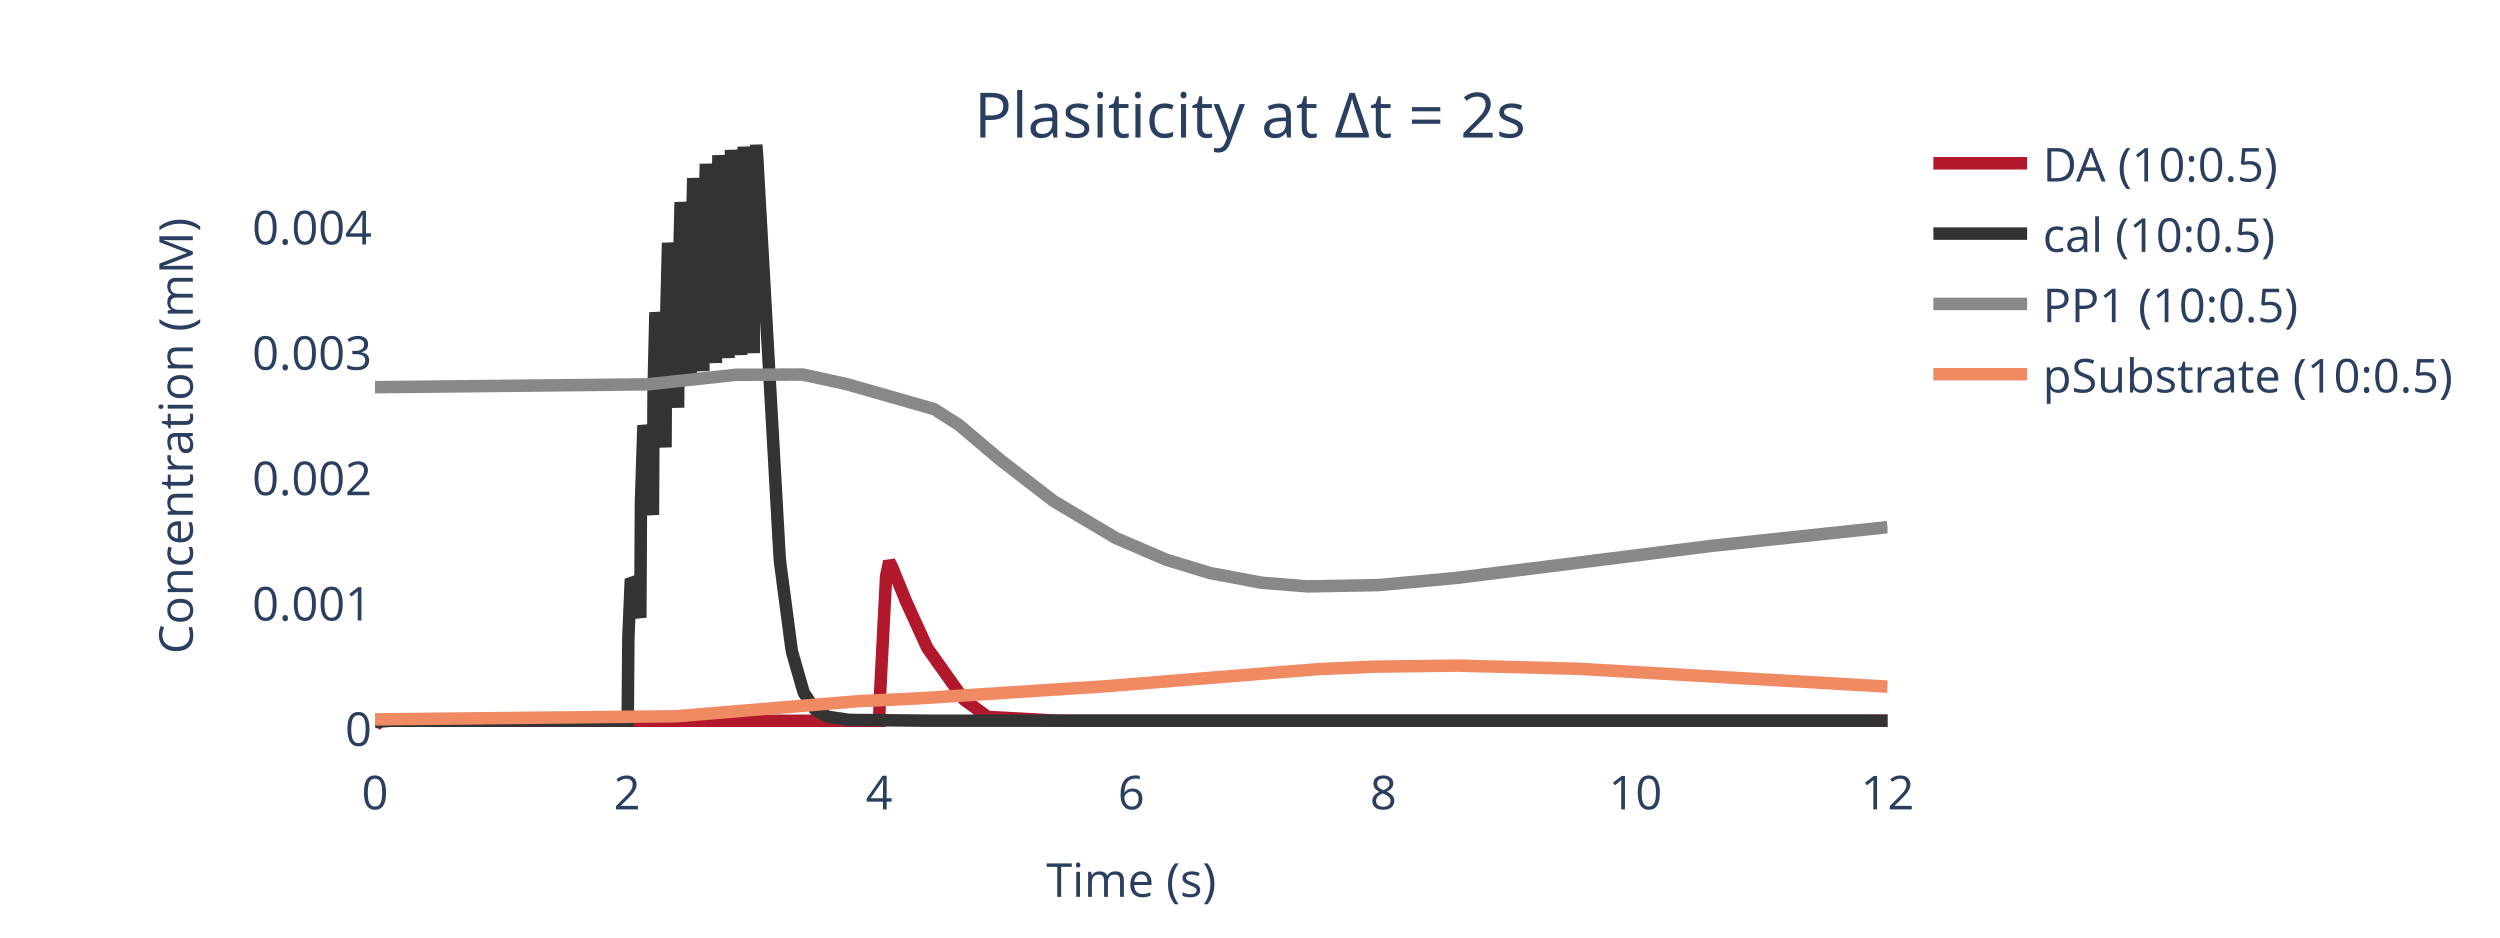
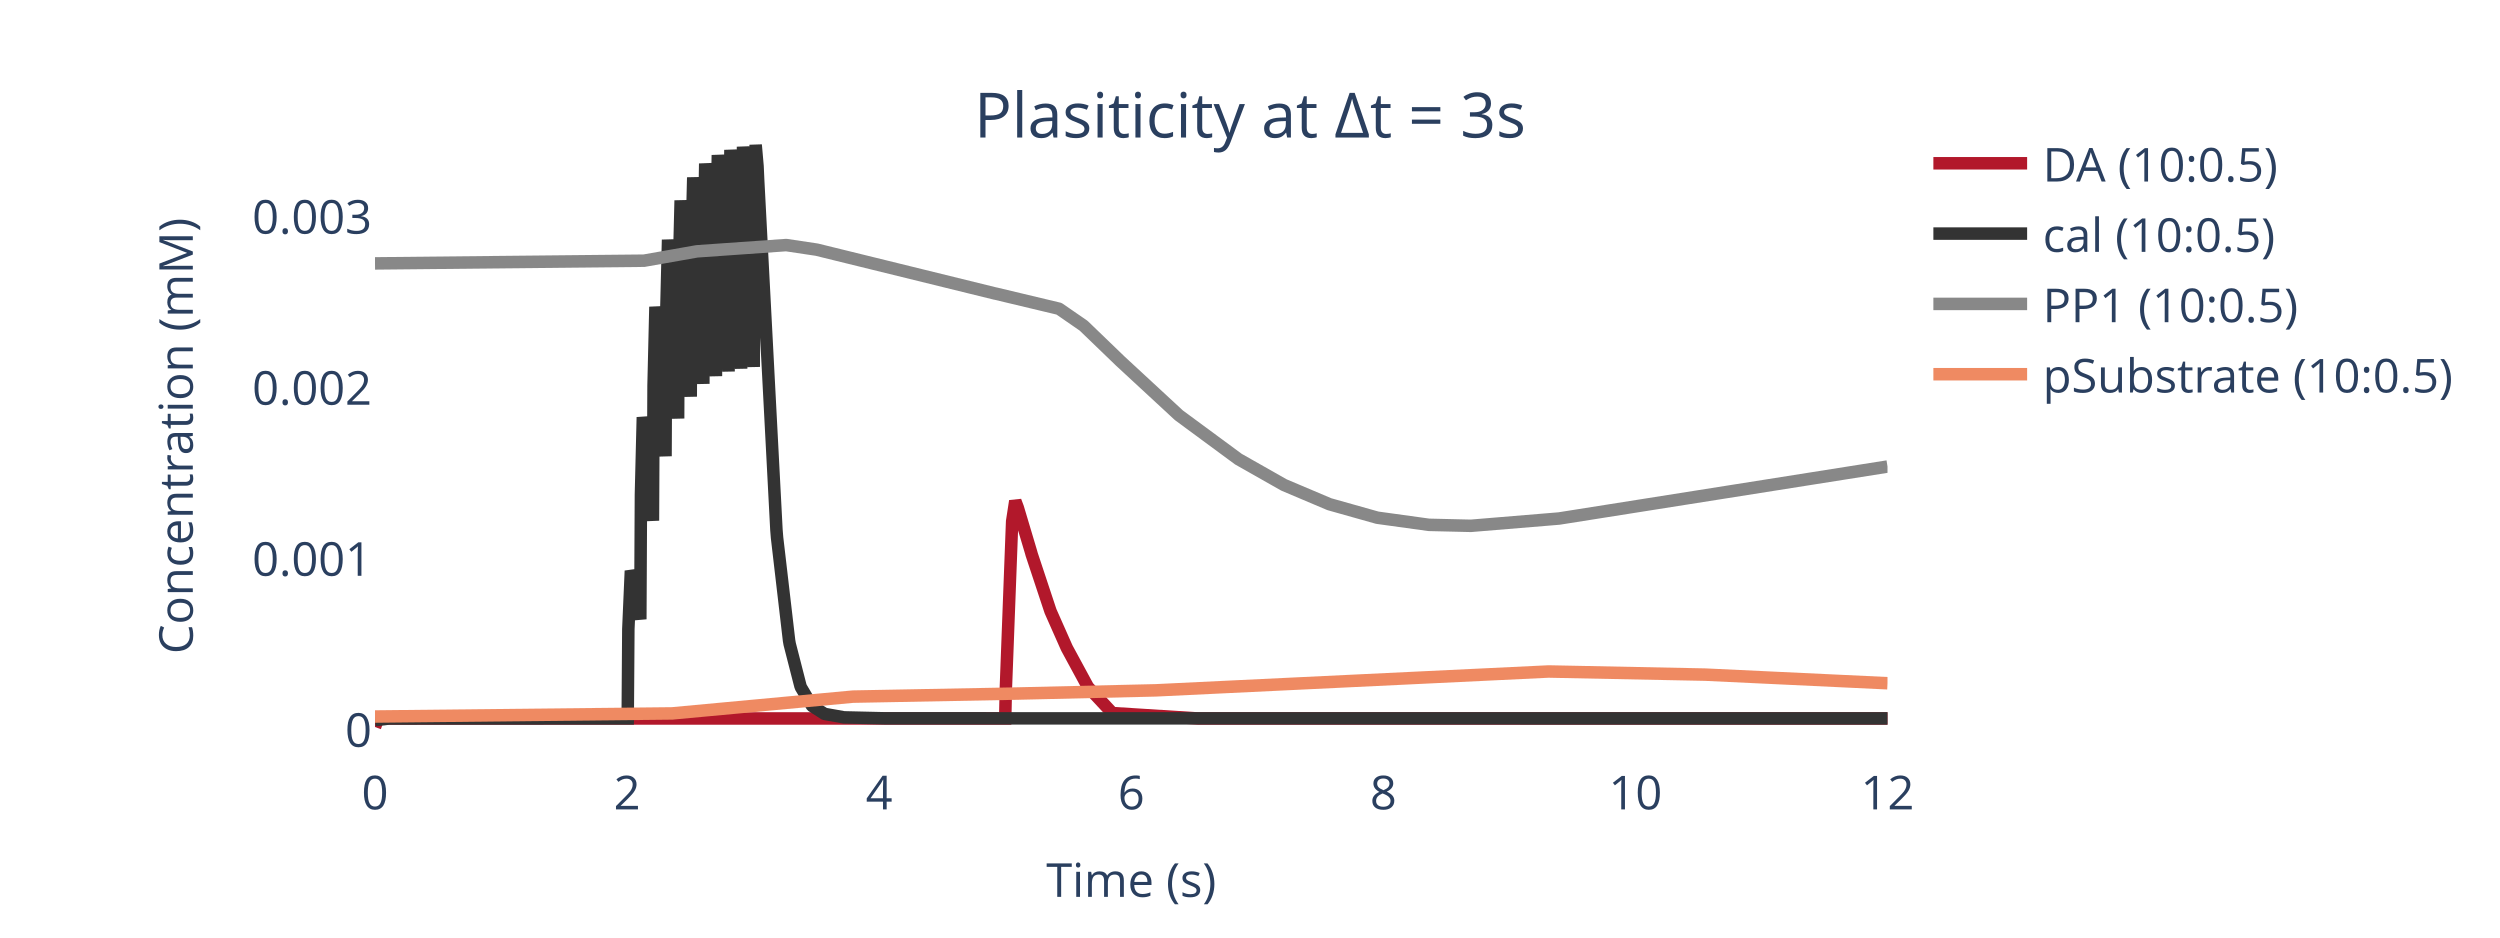
<svg xmlns="http://www.w3.org/2000/svg" class="main-svg" width="800" height="300" style="" viewBox="0 0 800 300">
  <rect x="0" y="0" width="800" height="300" style="fill: rgb(255, 255, 255); fill-opacity: 1;" />
-   <defs id="defs-f2688f">
+   <defs id="defs-aec003">
    <g class="clips">
-       <clipPath id="clipf2688fxyplot" class="plotclip">
+       <clipPath id="clipaec003xyplot" class="plotclip">
        <rect width="484" height="207" />
      </clipPath>
-       <clipPath class="axesclip" id="clipf2688fx">
+       <clipPath class="axesclip" id="clipaec003x">
        <rect x="120" y="0" width="484" height="300" />
      </clipPath>
-       <clipPath class="axesclip" id="clipf2688fy">
+       <clipPath class="axesclip" id="clipaec003y">
        <rect x="0" y="36" width="800" height="207" />
      </clipPath>
-       <clipPath class="axesclip" id="clipf2688fxy">
+       <clipPath class="axesclip" id="clipaec003xy">
        <rect x="120" y="36" width="484" height="207" />
      </clipPath>
    </g>
    <g class="gradients" />
    <g class="patterns" />
  </defs>
  <g class="bglayer" />
  <g class="layer-below">
    <g class="imagelayer" />
    <g class="shapelayer" />
  </g>
  <g class="cartesianlayer">
    <g class="subplot xy">
      <g class="layer-subplot">
        <g class="shapelayer" />
        <g class="imagelayer" />
      </g>
      <g class="minor-gridlayer">
        <g class="x" />
        <g class="y" />
      </g>
      <g class="gridlayer">
        <g class="x">
          <path class="xgrid crisp" transform="translate(200.67,0)" d="M0,36v207" style="stroke: rgb(255, 255, 255); stroke-opacity: 1; stroke-width: 1px;" />
          <path class="xgrid crisp" transform="translate(281.33,0)" d="M0,36v207" style="stroke: rgb(255, 255, 255); stroke-opacity: 1; stroke-width: 1px;" />
          <path class="xgrid crisp" transform="translate(362,0)" d="M0,36v207" style="stroke: rgb(255, 255, 255); stroke-opacity: 1; stroke-width: 1px;" />
          <path class="xgrid crisp" transform="translate(442.67,0)" d="M0,36v207" style="stroke: rgb(255, 255, 255); stroke-opacity: 1; stroke-width: 1px;" />
          <path class="xgrid crisp" transform="translate(523.33,0)" d="M0,36v207" style="stroke: rgb(255, 255, 255); stroke-opacity: 1; stroke-width: 1px;" />
        </g>
        <g class="y">
-           <path class="ygrid crisp" transform="translate(0,193.33)" d="M120,0h484" style="stroke: rgb(255, 255, 255); stroke-opacity: 1; stroke-width: 1px;" />
-           <path class="ygrid crisp" transform="translate(0,153.21)" d="M120,0h484" style="stroke: rgb(255, 255, 255); stroke-opacity: 1; stroke-width: 1px;" />
-           <path class="ygrid crisp" transform="translate(0,113.09)" d="M120,0h484" style="stroke: rgb(255, 255, 255); stroke-opacity: 1; stroke-width: 1px;" />
-           <path class="ygrid crisp" transform="translate(0,72.97)" d="M120,0h484" style="stroke: rgb(255, 255, 255); stroke-opacity: 1; stroke-width: 1px;" />
+           <path class="ygrid crisp" transform="translate(0,179.01)" d="M120,0h484" style="stroke: rgb(255, 255, 255); stroke-opacity: 1; stroke-width: 1px;" />
+           <path class="ygrid crisp" transform="translate(0,124.27)" d="M120,0h484" style="stroke: rgb(255, 255, 255); stroke-opacity: 1; stroke-width: 1px;" />
+           <path class="ygrid crisp" transform="translate(0,69.53)" d="M120,0h484" style="stroke: rgb(255, 255, 255); stroke-opacity: 1; stroke-width: 1px;" />
        </g>
      </g>
      <g class="zerolinelayer">
        <path class="xzl zl crisp" transform="translate(120,0)" d="M0,36v207" style="stroke: rgb(255, 255, 255); stroke-opacity: 1; stroke-width: 2px;" />
-         <path class="yzl zl crisp" transform="translate(0,233.45)" d="M120,0h484" style="stroke: rgb(255, 255, 255); stroke-opacity: 1; stroke-width: 2px;" />
+         <path class="yzl zl crisp" transform="translate(0,233.74)" d="M120,0h484" style="stroke: rgb(255, 255, 255); stroke-opacity: 1; stroke-width: 2px;" />
      </g>
      <g class="layer-between">
        <g class="shapelayer" />
        <g class="imagelayer" />
      </g>
      <path class="xlines-below" />
      <path class="ylines-below" />
      <g class="overlines-below" />
      <g class="xaxislayer-below" />
      <g class="yaxislayer-below" />
      <g class="overaxes-below" />
      <g class="overplot">
-         <g class="xy" transform="translate(120,36)" clip-path="url(#clipf2688fxyplot)">
+         <g class="xy" transform="translate(120,36)" clip-path="url(#clipaec003xyplot)">
          <g class="scatterlayer mlayer">
-             <g class="trace scatter tracea97cf2" style="stroke-miterlimit: 2; opacity: 1;">
-               <g class="fills" />
-               <g class="errorbars" />
-               <g class="lines">
-                 <path class="js-line" d="M0,196.65L1.01,194.64L1.21,194.64L161.33,194.64L161.54,187.65L163.55,148.41L163.75,147.46L164.56,143.63L165.17,144.82L165.37,145.22L169.6,155.62L169.8,156.16L176.66,171.21L176.86,171.53L188.36,187.73L188.56,187.92L196.02,193.4L196.22,193.41L218.41,194.64L218.61,194.64L484,194.64" style="vector-effect: none; fill: none; stroke: rgb(178, 24, 43); stroke-opacity: 1; stroke-width: 4px; opacity: 1;" />
-               </g>
-               <g class="points" />
-               <g class="text" />
-             </g>
-             <g class="trace scatter trace684858" style="stroke-miterlimit: 2; opacity: 1;">
-               <g class="fills" />
-               <g class="errorbars" />
-               <g class="lines">
-                 <path class="js-line" d="M0,195.05L4.64,194.65L4.84,194.65L80.87,194.62L81.07,168.22L81.88,149.28L82.28,149.74L82.48,150.33L84.9,161.65L85.1,124.83L85.91,100.09L86.31,102.26L86.52,103.88L88.94,128.77L89.14,88.91L89.74,63.95L90.35,68.73L90.55,71.34L92.97,107.14L93.17,66.14L93.78,41.72L94.18,45.45L94.38,48.43L97,94.45L97.2,52.77L97.81,28.69L98.21,33.17L98.41,36.55L101.04,87.08L101.24,44.96L101.84,21.02L102.25,25.95L102.45,29.56L105.07,82.74L105.27,40.33L105.88,16.46L106.28,21.64L106.48,25.39L109.1,80.14L109.3,37.55L109.91,13.71L110.31,19.03L110.51,22.87L113.14,78.56L113.34,35.86L113.94,12.02L114.35,17.44L114.55,21.32L117.17,77.59L117.37,34.82L117.98,10.99L118.38,16.46L118.58,20.37L121.2,76.99L121.4,34.18L122.01,10.35L122.41,15.85L122.61,19.78L129.47,142.07L129.67,144.22L133.3,171.76L133.5,172.79L137.13,185.43L137.34,185.88L140.76,190.96L140.97,191.15L144.8,193.31L145,193.38L151.65,194.36L151.86,194.37L176.86,194.62L177.06,194.62L484,194.62" style="vector-effect: none; fill: none; stroke: rgb(51, 51, 51); stroke-opacity: 1; stroke-width: 4px; opacity: 1;" />
-               </g>
-               <g class="points" />
-               <g class="text" />
-             </g>
-             <g class="trace scatter trace559891" style="stroke-miterlimit: 2; opacity: 1;">
-               <g class="fills" />
-               <g class="errorbars" />
-               <g class="lines">
-                 <path class="js-line" d="M0,87.9L87.32,86.99L87.52,86.96L115.35,83.94L115.56,83.93L136.73,83.85L136.93,83.87L151.05,86.95L151.25,87.01L178.88,94.91L179.08,95.01L186.74,99.9L186.95,100.06L200.05,111.13L200.26,111.3L216.99,124.23L217.2,124.37L236.96,136.12L237.16,136.22L253.09,143.07L253.29,143.14L267.01,147.32L267.21,147.37L283.54,150.44L283.75,150.47L298.27,151.64L298.47,151.65L321.05,151.23L321.26,151.21L345.46,149L345.66,148.98L385.39,144.01L385.59,143.98L427.53,138.7L427.74,138.67L484,132.68" style="vector-effect: none; fill: none; stroke: rgb(136, 136, 136); stroke-opacity: 1; stroke-width: 4px; opacity: 1;" />
-               </g>
-               <g class="points" />
-               <g class="text" />
-             </g>
-             <g class="trace scatter trace618189" style="stroke-miterlimit: 2; opacity: 1;">
-               <g class="fills" />
-               <g class="errorbars" />
-               <g class="lines">
-                 <path class="js-line" d="M0,194.19L96.4,193.2L96.6,193.18L154.48,188.39L154.68,188.38L173.43,187.5L173.64,187.49L233.73,183.61L233.93,183.59L302.1,178.1L302.3,178.09L319.84,177.33L320.05,177.33L346.46,177L346.67,177.01L384.98,178.01L385.18,178.02L482.59,183.64L482.79,183.66L484,183.73" style="vector-effect: none; fill: none; stroke: rgb(239, 138, 98); stroke-opacity: 1; stroke-width: 4px; opacity: 1;" />
+             <g class="trace scatter tracec426ae" style="stroke-miterlimit: 2; opacity: 1;">
+               <g class="fills" />
+               <g class="errorbars" />
+               <g class="lines">
+                 <path class="js-line" d="M0,196.65L1.01,193.91L1.21,193.91L201.67,193.91L201.87,184.37L203.89,130.84L204.09,129.53L204.89,124.32L205.5,125.94L205.7,126.48L209.94,140.68L210.14,141.41L215.99,159.06L216.19,159.64L221.23,171.01L221.43,171.44L228.09,183.73L228.29,183.98L235.95,192.18L236.15,192.19L263.38,193.91L263.58,193.91L484,193.91" style="vector-effect: none; fill: none; stroke: rgb(178, 24, 43); stroke-opacity: 1; stroke-width: 4px; opacity: 1;" />
+               </g>
+               <g class="points" />
+               <g class="text" />
+             </g>
+             <g class="trace scatter trace7b5e0e" style="stroke-miterlimit: 2; opacity: 1;">
+               <g class="fills" />
+               <g class="errorbars" />
+               <g class="lines">
+                 <path class="js-line" d="M0,194.46L4.44,193.93L4.64,193.93L80.87,193.89L81.07,165.33L81.88,146.65L82.28,147.87L82.48,148.78L84.9,162.17L85.1,122.32L85.71,97.5L86.31,101.12L86.52,103.18L88.94,130.62L89.14,87.39L89.74,62.18L90.15,65.8L90.35,68.64L92.97,109.99L93.17,65.44L93.78,40.71L94.18,45.6L94.38,49.1L97,97.92L97.2,52.59L97.81,28.14L98.21,33.8L98.41,37.7L101.04,90.93L101.24,45.08L101.84,20.77L102.25,26.87L102.45,31L105.07,86.82L105.27,40.64L105.67,16.33L106.28,22.73L106.48,27.01L109.1,84.36L109.3,37.97L109.71,13.62L110.31,20.24L110.51,24.6L113.14,82.87L113.34,36.36L113.74,11.98L114.35,18.72L114.55,23.13L117.17,81.97L117.37,35.37L117.77,10.97L118.38,17.79L118.58,22.23L121.2,81.41L121.4,34.76L121.81,10.35L122.41,17.22L122.61,21.67L128.46,133.59L128.66,136.06L132.5,168.96L132.7,170.09L136.13,183.48L136.33,184L139.76,189.76L139.96,189.97L143.79,192.4L143.99,192.47L150.04,193.55L150.24,193.56L163.35,193.87L163.55,193.87L484,193.89" style="vector-effect: none; fill: none; stroke: rgb(51, 51, 51); stroke-opacity: 1; stroke-width: 4px; opacity: 1;" />
+               </g>
+               <g class="points" />
+               <g class="text" />
+             </g>
+             <g class="trace scatter trace414232" style="stroke-miterlimit: 2; opacity: 1;">
+               <g class="fills" />
+               <g class="errorbars" />
+               <g class="lines">
+                 <path class="js-line" d="M0,48.29L86.11,47.42L86.31,47.38L102.85,44.46L103.05,44.43L131.49,42.43L131.69,42.44L141.37,43.89L141.57,43.94L198.44,57.93L198.64,57.96L218.81,62.78L219.01,62.88L226.67,68.17L226.88,68.35L238.17,79.23L238.37,79.43L257.13,96.78L257.33,96.95L276.28,110.92L276.49,111.04L290.8,119.15L291.01,119.25L305.32,125.31L305.53,125.38L320.65,129.64L320.85,129.68L337.19,131.94L337.39,131.95L350.5,132.26L350.7,132.26L378.73,129.94L378.93,129.92L484,113.29" style="vector-effect: none; fill: none; stroke: rgb(136, 136, 136); stroke-opacity: 1; stroke-width: 4px; opacity: 1;" />
+               </g>
+               <g class="points" />
+               <g class="text" />
+             </g>
+             <g class="trace scatter traceaf7573" style="stroke-miterlimit: 2; opacity: 1;">
+               <g class="fills" />
+               <g class="errorbars" />
+               <g class="lines">
+                 <path class="js-line" d="M0,193.29L95.19,192.29L95.39,192.26L152.86,186.93L153.07,186.92L206.31,185.92L206.51,185.91L249.87,184.91L250.07,184.9L375.5,178.88L375.71,178.88L425.72,179.88L425.92,179.89L484,182.64" style="vector-effect: none; fill: none; stroke: rgb(239, 138, 98); stroke-opacity: 1; stroke-width: 4px; opacity: 1;" />
              </g>
              <g class="points" />
              <g class="text" />
            </g>
          </g>
        </g>
      </g>
      <g class="zerolinelayer-above" />
      <path class="xlines-above crisp" d="M0,0" style="fill: none;" />
      <path class="ylines-above crisp" d="M0,0" style="fill: none;" />
      <g class="overlines-above" />
      <g class="xaxislayer-above">
        <g class="xtick">
          <text text-anchor="middle" x="0" y="259" transform="translate(120,0)" style="font-family: 'Open Sans', verdana, arial, sans-serif; font-size: 15px; fill: rgb(42, 63, 95); fill-opacity: 1; white-space: pre;">0</text>
        </g>
        <g class="xtick">
          <text text-anchor="middle" x="0" y="259" style="font-family: 'Open Sans', verdana, arial, sans-serif; font-size: 15px; fill: rgb(42, 63, 95); fill-opacity: 1; white-space: pre;" transform="translate(200.67,0)">2</text>
        </g>
        <g class="xtick">
          <text text-anchor="middle" x="0" y="259" style="font-family: 'Open Sans', verdana, arial, sans-serif; font-size: 15px; fill: rgb(42, 63, 95); fill-opacity: 1; white-space: pre;" transform="translate(281.33,0)">4</text>
        </g>
        <g class="xtick">
          <text text-anchor="middle" x="0" y="259" style="font-family: 'Open Sans', verdana, arial, sans-serif; font-size: 15px; fill: rgb(42, 63, 95); fill-opacity: 1; white-space: pre;" transform="translate(362,0)">6</text>
        </g>
        <g class="xtick">
          <text text-anchor="middle" x="0" y="259" style="font-family: 'Open Sans', verdana, arial, sans-serif; font-size: 15px; fill: rgb(42, 63, 95); fill-opacity: 1; white-space: pre;" transform="translate(442.67,0)">8</text>
        </g>
        <g class="xtick">
          <text text-anchor="middle" x="0" y="259" style="font-family: 'Open Sans', verdana, arial, sans-serif; font-size: 15px; fill: rgb(42, 63, 95); fill-opacity: 1; white-space: pre;" transform="translate(523.33,0)">10</text>
        </g>
        <g class="xtick">
          <text text-anchor="middle" x="0" y="259" style="font-family: 'Open Sans', verdana, arial, sans-serif; font-size: 15px; fill: rgb(42, 63, 95); fill-opacity: 1; white-space: pre;" transform="translate(604,0)">12</text>
        </g>
      </g>
      <g class="yaxislayer-above">
        <g class="ytick">
-           <text text-anchor="end" x="119" y="5.25" transform="translate(0,233.45)" style="font-family: 'Open Sans', verdana, arial, sans-serif; font-size: 15px; fill: rgb(42, 63, 95); fill-opacity: 1; white-space: pre;">0</text>
-         </g>
-         <g class="ytick">
-           <text text-anchor="end" x="119" y="5.25" style="font-family: 'Open Sans', verdana, arial, sans-serif; font-size: 15px; fill: rgb(42, 63, 95); fill-opacity: 1; white-space: pre;" transform="translate(0,193.33)">0.001</text>
-         </g>
-         <g class="ytick">
-           <text text-anchor="end" x="119" y="5.25" style="font-family: 'Open Sans', verdana, arial, sans-serif; font-size: 15px; fill: rgb(42, 63, 95); fill-opacity: 1; white-space: pre;" transform="translate(0,153.21)">0.002</text>
-         </g>
-         <g class="ytick">
-           <text text-anchor="end" x="119" y="5.25" style="font-family: 'Open Sans', verdana, arial, sans-serif; font-size: 15px; fill: rgb(42, 63, 95); fill-opacity: 1; white-space: pre;" transform="translate(0,113.09)">0.003</text>
-         </g>
-         <g class="ytick">
-           <text text-anchor="end" x="119" y="5.25" style="font-family: 'Open Sans', verdana, arial, sans-serif; font-size: 15px; fill: rgb(42, 63, 95); fill-opacity: 1; white-space: pre;" transform="translate(0,72.97)">0.004</text>
+           <text text-anchor="end" x="119" y="5.25" transform="translate(0,233.74)" style="font-family: 'Open Sans', verdana, arial, sans-serif; font-size: 15px; fill: rgb(42, 63, 95); fill-opacity: 1; white-space: pre;">0</text>
+         </g>
+         <g class="ytick">
+           <text text-anchor="end" x="119" y="5.25" style="font-family: 'Open Sans', verdana, arial, sans-serif; font-size: 15px; fill: rgb(42, 63, 95); fill-opacity: 1; white-space: pre;" transform="translate(0,179.01)">0.001</text>
+         </g>
+         <g class="ytick">
+           <text text-anchor="end" x="119" y="5.25" style="font-family: 'Open Sans', verdana, arial, sans-serif; font-size: 15px; fill: rgb(42, 63, 95); fill-opacity: 1; white-space: pre;" transform="translate(0,124.27)">0.002</text>
+         </g>
+         <g class="ytick">
+           <text text-anchor="end" x="119" y="5.25" style="font-family: 'Open Sans', verdana, arial, sans-serif; font-size: 15px; fill: rgb(42, 63, 95); fill-opacity: 1; white-space: pre;" transform="translate(0,69.53)">0.003</text>
        </g>
      </g>
      <g class="overaxes-above" />
    </g>
  </g>
  <g class="polarlayer" />
  <g class="smithlayer" />
  <g class="ternarylayer" />
  <g class="geolayer" />
  <g class="funnelarealayer" />
  <g class="pielayer" />
  <g class="iciclelayer" />
  <g class="treemaplayer" />
  <g class="sunburstlayer" />
  <g class="glimages" />
-   <defs id="topdefs-f2688f">
+   <defs id="topdefs-aec003">
    <g class="clips" />
-     <clipPath id="legendf2688f">
+     <clipPath id="legendaec003">
      <rect width="174" height="100" x="0" y="0" />
    </clipPath>
  </defs>
  <g class="layer-above">
    <g class="imagelayer" />
    <g class="shapelayer" />
  </g>
  <g class="infolayer">
    <g class="legend" pointer-events="all" transform="translate(613.68,36)">
      <rect class="bg" shape-rendering="crispEdges" style="stroke: rgb(68, 68, 68); stroke-opacity: 1; fill: rgb(255, 255, 255); fill-opacity: 1; stroke-width: 0px;" width="174" height="100" x="0" y="0" />
-       <g class="scrollbox" transform="" clip-path="url(#legendf2688f)">
+       <g class="scrollbox" transform="" clip-path="url(#legendaec003)">
        <g class="groups">
          <g class="traces" transform="translate(0,16.25)" style="opacity: 1;">
            <text class="legendtext" text-anchor="start" x="40" y="5.85" style="font-family: 'Open Sans', verdana, arial, sans-serif; font-size: 15px; fill: rgb(42, 63, 95); fill-opacity: 1; white-space: pre;">DA (10:0.5)</text>
            <g class="layers" style="opacity: 1;">
              <g class="legendfill" />
              <g class="legendlines">
                <path class="js-line" d="M5,0h30" style="fill: none; stroke: rgb(178, 24, 43); stroke-opacity: 1; stroke-width: 4px;" />
              </g>
              <g class="legendsymbols">
                <g class="legendpoints" />
              </g>
            </g>
            <rect class="legendtoggle" x="0" y="-11.25" width="168.422" height="22.5" style="fill: rgb(0, 0, 0); fill-opacity: 0;" />
          </g>
          <g class="traces" transform="translate(0,38.75)" style="opacity: 1;">
            <text class="legendtext" text-anchor="start" x="40" y="5.85" style="font-family: 'Open Sans', verdana, arial, sans-serif; font-size: 15px; fill: rgb(42, 63, 95); fill-opacity: 1; white-space: pre;">cal (10:0.5)</text>
            <g class="layers" style="opacity: 1;">
              <g class="legendfill" />
              <g class="legendlines">
                <path class="js-line" d="M5,0h30" style="fill: none; stroke: rgb(51, 51, 51); stroke-opacity: 1; stroke-width: 4px;" />
              </g>
              <g class="legendsymbols">
                <g class="legendpoints" />
              </g>
            </g>
            <rect class="legendtoggle" x="0" y="-11.25" width="168.422" height="22.5" style="fill: rgb(0, 0, 0); fill-opacity: 0;" />
          </g>
          <g class="traces" transform="translate(0,61.25)" style="opacity: 1;">
            <text class="legendtext" text-anchor="start" x="40" y="5.85" style="font-family: 'Open Sans', verdana, arial, sans-serif; font-size: 15px; fill: rgb(42, 63, 95); fill-opacity: 1; white-space: pre;">PP1 (10:0.5)</text>
            <g class="layers" style="opacity: 1;">
              <g class="legendfill" />
              <g class="legendlines">
                <path class="js-line" d="M5,0h30" style="fill: none; stroke: rgb(136, 136, 136); stroke-opacity: 1; stroke-width: 4px;" />
              </g>
              <g class="legendsymbols">
                <g class="legendpoints" />
              </g>
            </g>
            <rect class="legendtoggle" x="0" y="-11.25" width="168.422" height="22.5" style="fill: rgb(0, 0, 0); fill-opacity: 0;" />
          </g>
          <g class="traces" transform="translate(0,83.75)" style="opacity: 1;">
            <text class="legendtext" text-anchor="start" x="40" y="5.85" style="font-family: 'Open Sans', verdana, arial, sans-serif; font-size: 15px; fill: rgb(42, 63, 95); fill-opacity: 1; white-space: pre;">pSubstrate (10:0.5)</text>
            <g class="layers" style="opacity: 1;">
              <g class="legendfill" />
              <g class="legendlines">
                <path class="js-line" d="M5,0h30" style="fill: none; stroke: rgb(239, 138, 98); stroke-opacity: 1; stroke-width: 4px;" />
              </g>
              <g class="legendsymbols">
                <g class="legendpoints" />
              </g>
            </g>
            <rect class="legendtoggle" x="0" y="-11.25" width="168.422" height="22.5" style="fill: rgb(0, 0, 0); fill-opacity: 0;" />
          </g>
        </g>
      </g>
      <rect class="scrollbar" rx="20" ry="3" width="0" height="0" style="fill: rgb(128, 139, 164); fill-opacity: 1;" x="0" y="0" />
    </g>
    <g class="g-gtitle">
-       <text class="gtitle" x="400" y="30" text-anchor="middle" dy="0.7em" style="opacity: 1; font-family: 'Open Sans', verdana, arial, sans-serif; font-size: 20px; fill: rgb(42, 63, 95); fill-opacity: 1; white-space: pre;">Plasiticity at Δt = 2s</text>
+       <text class="gtitle" x="400" y="30" text-anchor="middle" dy="0.7em" style="opacity: 1; font-family: 'Open Sans', verdana, arial, sans-serif; font-size: 20px; fill: rgb(42, 63, 95); fill-opacity: 1; white-space: pre;">Plasiticity at Δt = 3s</text>
    </g>
    <g class="g-xtitle">
      <text class="xtitle" x="362" y="287" text-anchor="middle" style="opacity: 1; font-family: 'Open Sans', verdana, arial, sans-serif; font-size: 15px; fill: rgb(42, 63, 95); fill-opacity: 1; white-space: pre;">Time (s)</text>
    </g>
    <g class="g-ytitle">
      <text class="ytitle" transform="rotate(-90,61.70312,139.5)" x="61.703" y="139.5" text-anchor="middle" style="opacity: 1; font-family: 'Open Sans', verdana, arial, sans-serif; font-size: 15px; fill: rgb(42, 63, 95); fill-opacity: 1; white-space: pre;">Concentration (mM)</text>
    </g>
  </g>
</svg>
